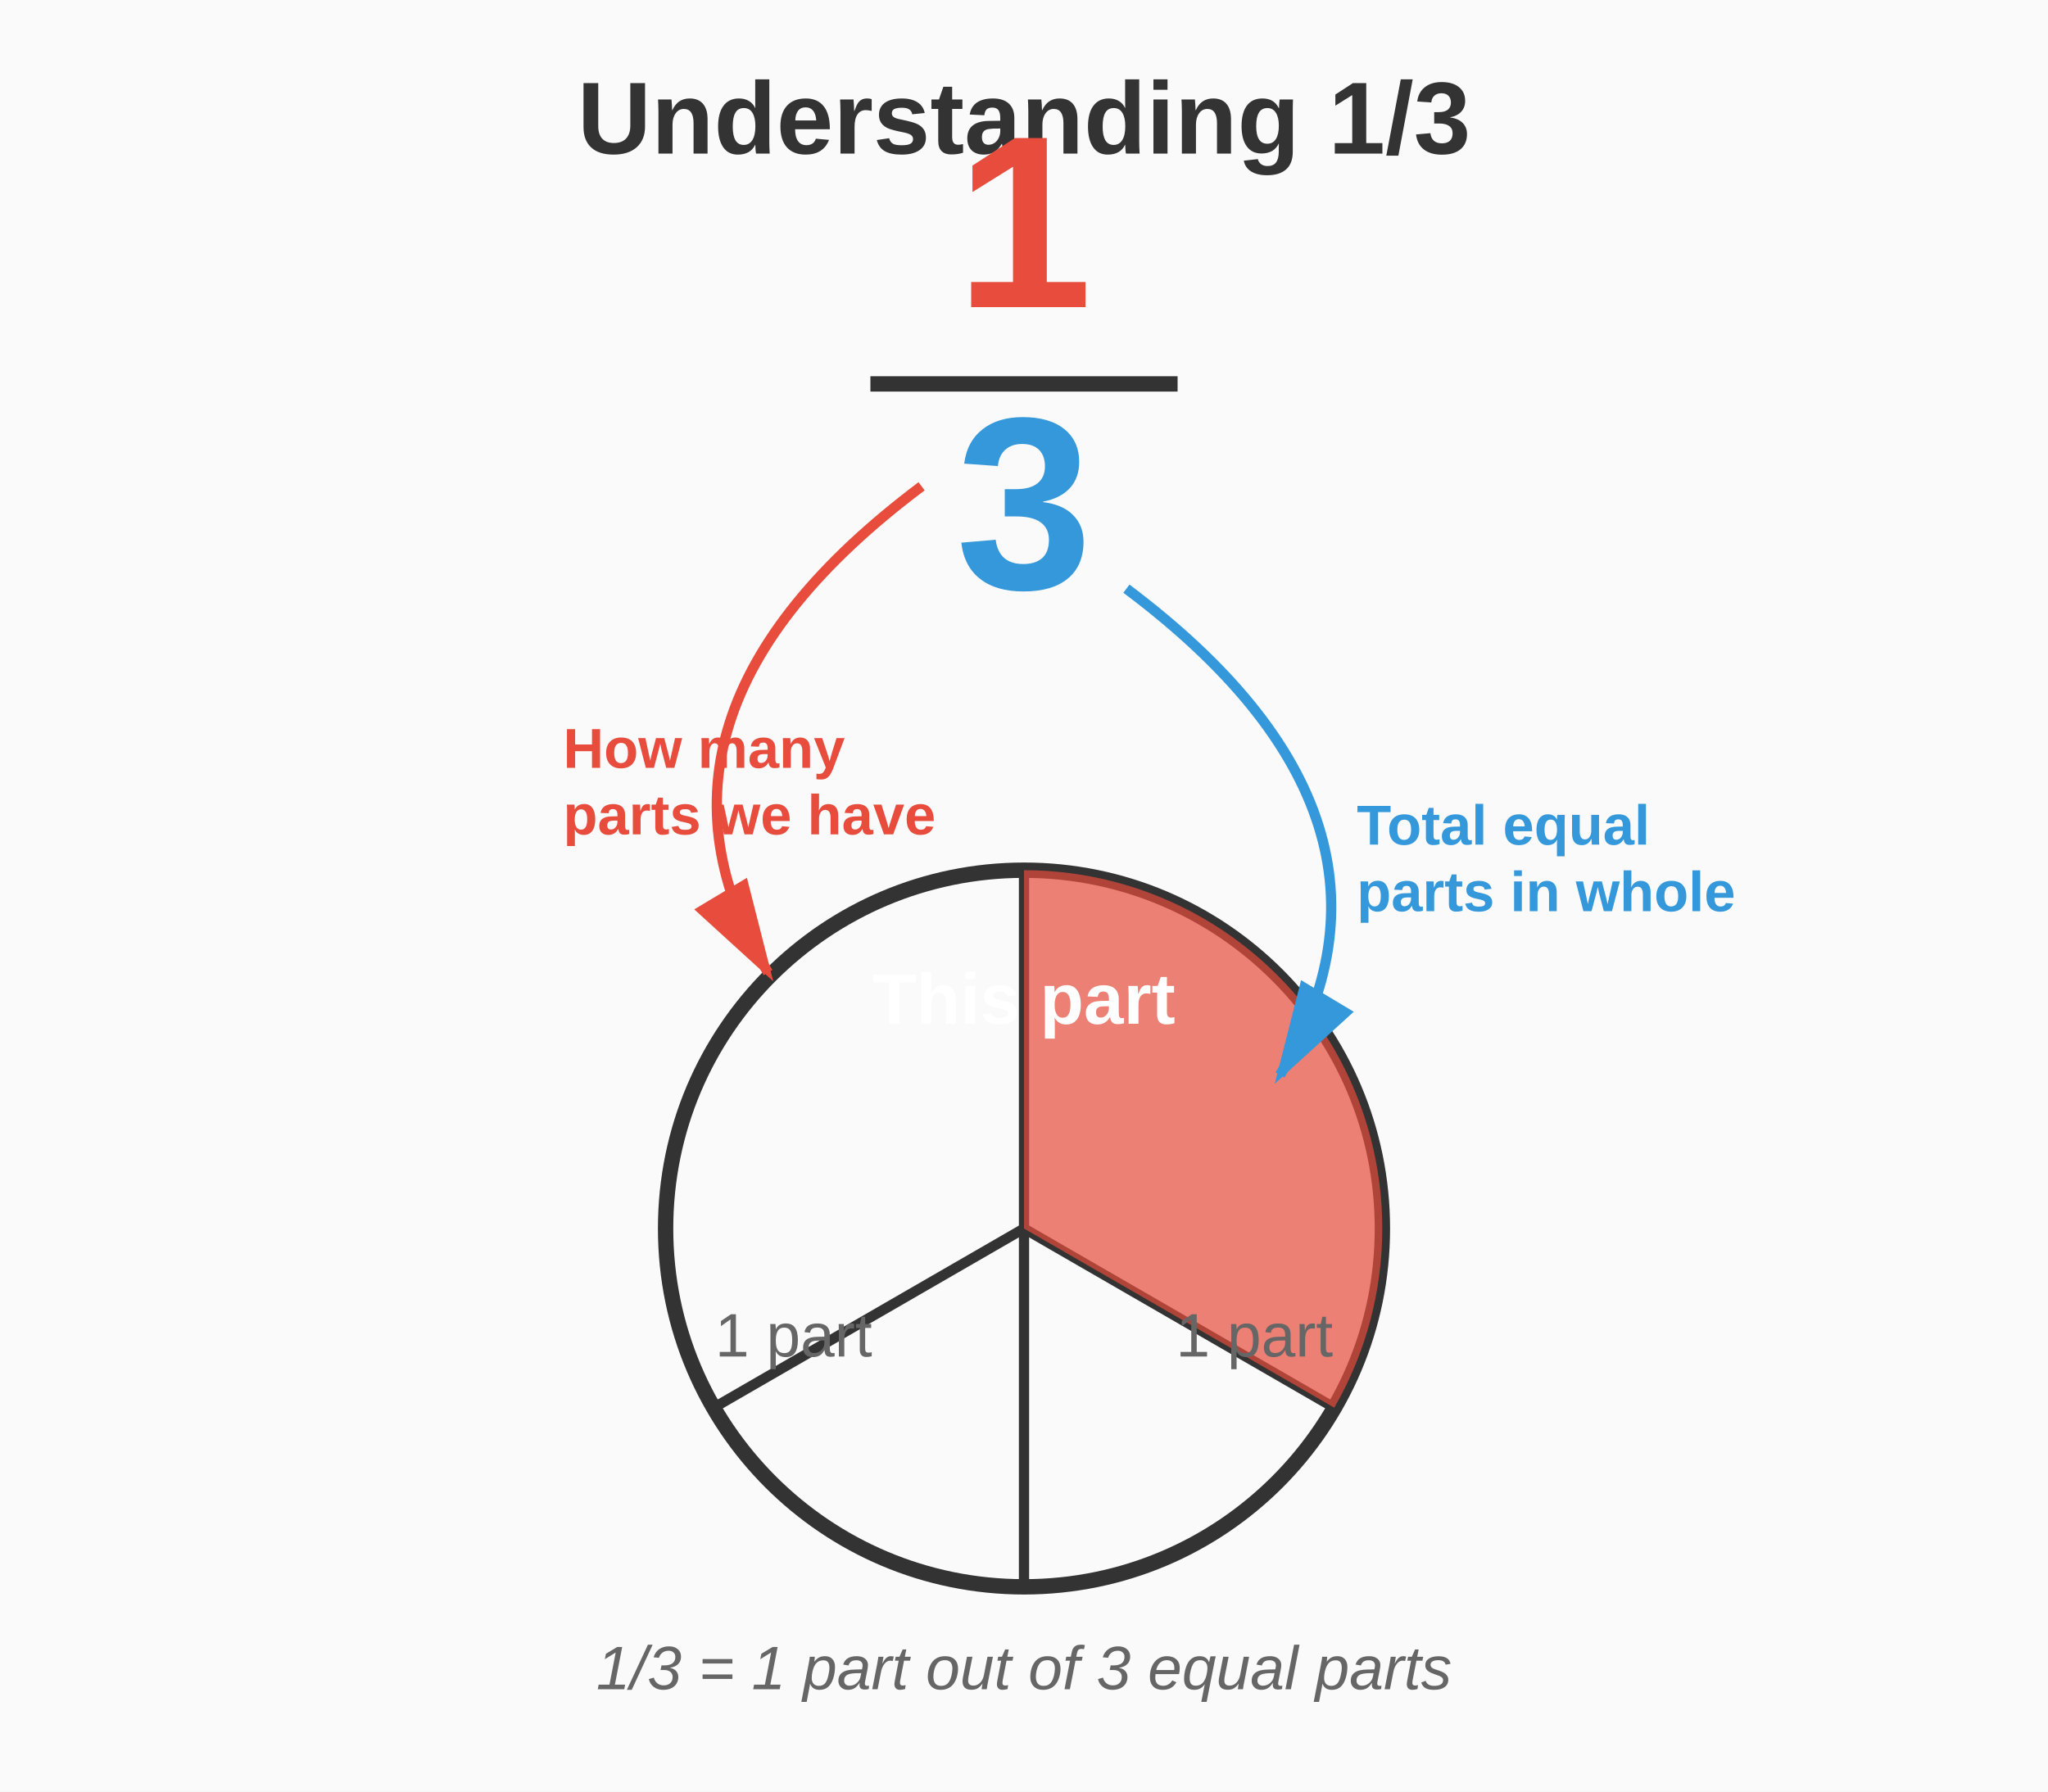
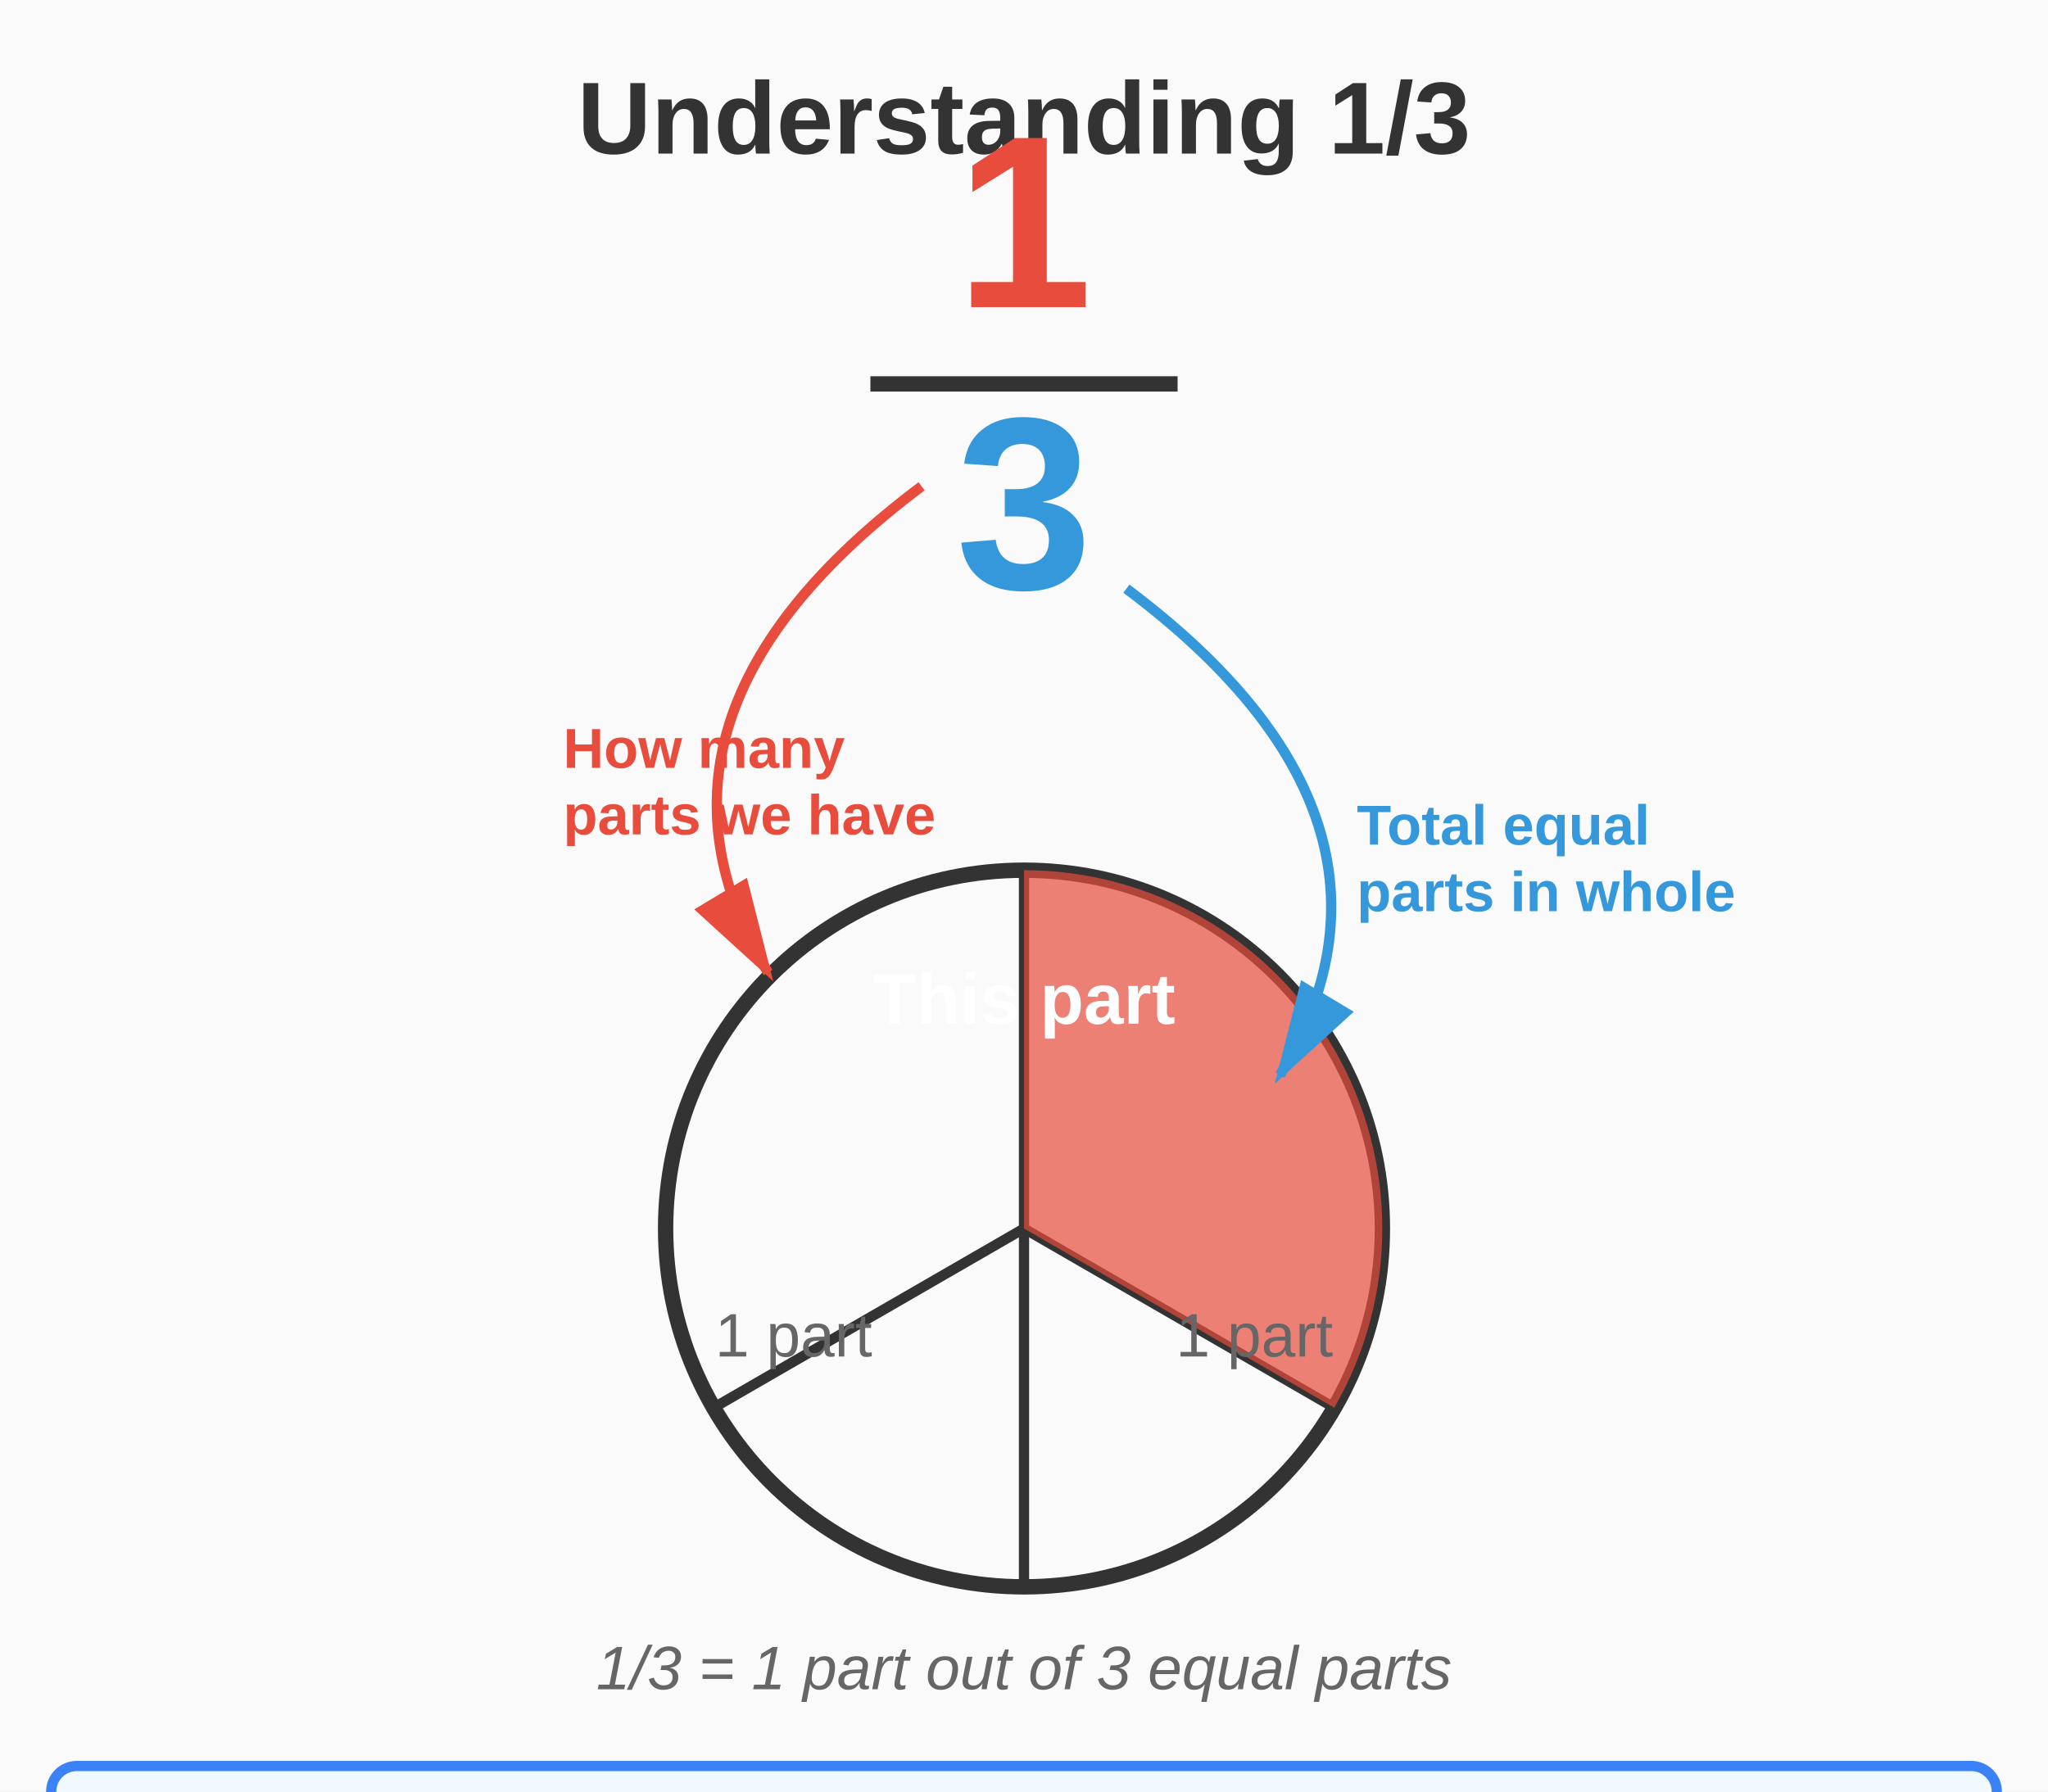
<svg xmlns="http://www.w3.org/2000/svg" viewBox="0 0 400 350" width="400" height="350">
  <rect width="400" height="350" fill="#FAFAFA" />
  <text x="200" y="30" font-family="Arial" font-size="20" font-weight="bold" text-anchor="middle" fill="#333">Understanding 1/3</text>
  <g id="notation" transform="translate(200, 80)">
    <text x="0" y="-20" font-family="Arial" font-size="48" font-weight="bold" text-anchor="middle" fill="#E74C3C">1</text>
    <line x1="-30" y1="-5" x2="30" y2="-5" stroke="#333" stroke-width="3" />
    <text x="0" y="35" font-family="Arial" font-size="48" font-weight="bold" text-anchor="middle" fill="#3498DB">3</text>
  </g>
  <g id="circle" transform="translate(200, 240)">
    <circle cx="0" cy="0" r="70" fill="none" stroke="#333" stroke-width="3" />
    <line x1="0" y1="-70" x2="0" y2="70" stroke="#333" stroke-width="2" />
    <line x1="0" y1="0" x2="60.6" y2="35" stroke="#333" stroke-width="2" />
    <line x1="0" y1="0" x2="-60.6" y2="35" stroke="#333" stroke-width="2" />
    <path d="M 0,0 L 0,-70 A 70,70 0 0,1 60.6,35 Z" fill="#E74C3C" opacity="0.7" />
    <text x="0" y="-40" font-family="Arial" font-size="14" font-weight="bold" text-anchor="middle" fill="#FFF">This part</text>
    <text x="45" y="25" font-family="Arial" font-size="12" text-anchor="middle" fill="#666">1 part</text>
    <text x="-45" y="25" font-family="Arial" font-size="12" text-anchor="middle" fill="#666">1 part</text>
  </g>
  <g id="arrow1">
    <defs>
      <marker id="arrowhead1" markerWidth="10" markerHeight="10" refX="9" refY="3" orient="auto">
        <polygon points="0 0, 10 3, 0 6" fill="#E74C3C" />
      </marker>
    </defs>
    <path d="M 180,95 Q 120,140 150,190" stroke="#E74C3C" stroke-width="2" fill="none" marker-end="url(#arrowhead1)" />
    <text x="110" y="150" font-family="Arial" font-size="11" fill="#E74C3C" font-weight="bold">How many</text>
    <text x="110" y="163" font-family="Arial" font-size="11" fill="#E74C3C" font-weight="bold">parts we have</text>
  </g>
  <g id="arrow2">
    <defs>
      <marker id="arrowhead2" markerWidth="10" markerHeight="10" refX="9" refY="3" orient="auto">
        <polygon points="0 0, 10 3, 0 6" fill="#3498DB" />
      </marker>
    </defs>
    <path d="M 220,115 Q 280,160 250,210" stroke="#3498DB" stroke-width="2" fill="none" marker-end="url(#arrowhead2)" />
    <text x="265" y="165" font-family="Arial" font-size="11" fill="#3498DB" font-weight="bold">Total equal</text>
    <text x="265" y="178" font-family="Arial" font-size="11" fill="#3498DB" font-weight="bold">parts in whole</text>
  </g>
  <text x="200" y="330" font-family="Arial" font-size="12" text-anchor="middle" fill="#666" font-style="italic">1/3 = 1 part out of 3 equal parts</text>
+   <rect x="10" y="345" width="380" height="35" fill="#F0F9FF" stroke="#3B82F6" stroke-width="2" rx="5" />
+   <text x="200" y="363" font-family="Arial" font-size="10" font-weight="bold" text-anchor="middle" fill="#1E40AF">
+     PLACEHOLDER - Final: Circle divided into 3 equal parts with one shaded
+   </text>
+   <text x="200" y="375" font-family="Arial" font-size="9" text-anchor="middle" fill="#1E3A8A">
+     Arrows from 1/3 notation explaining: top=parts we have, bottom=total equal parts
+   </text>
</svg>
